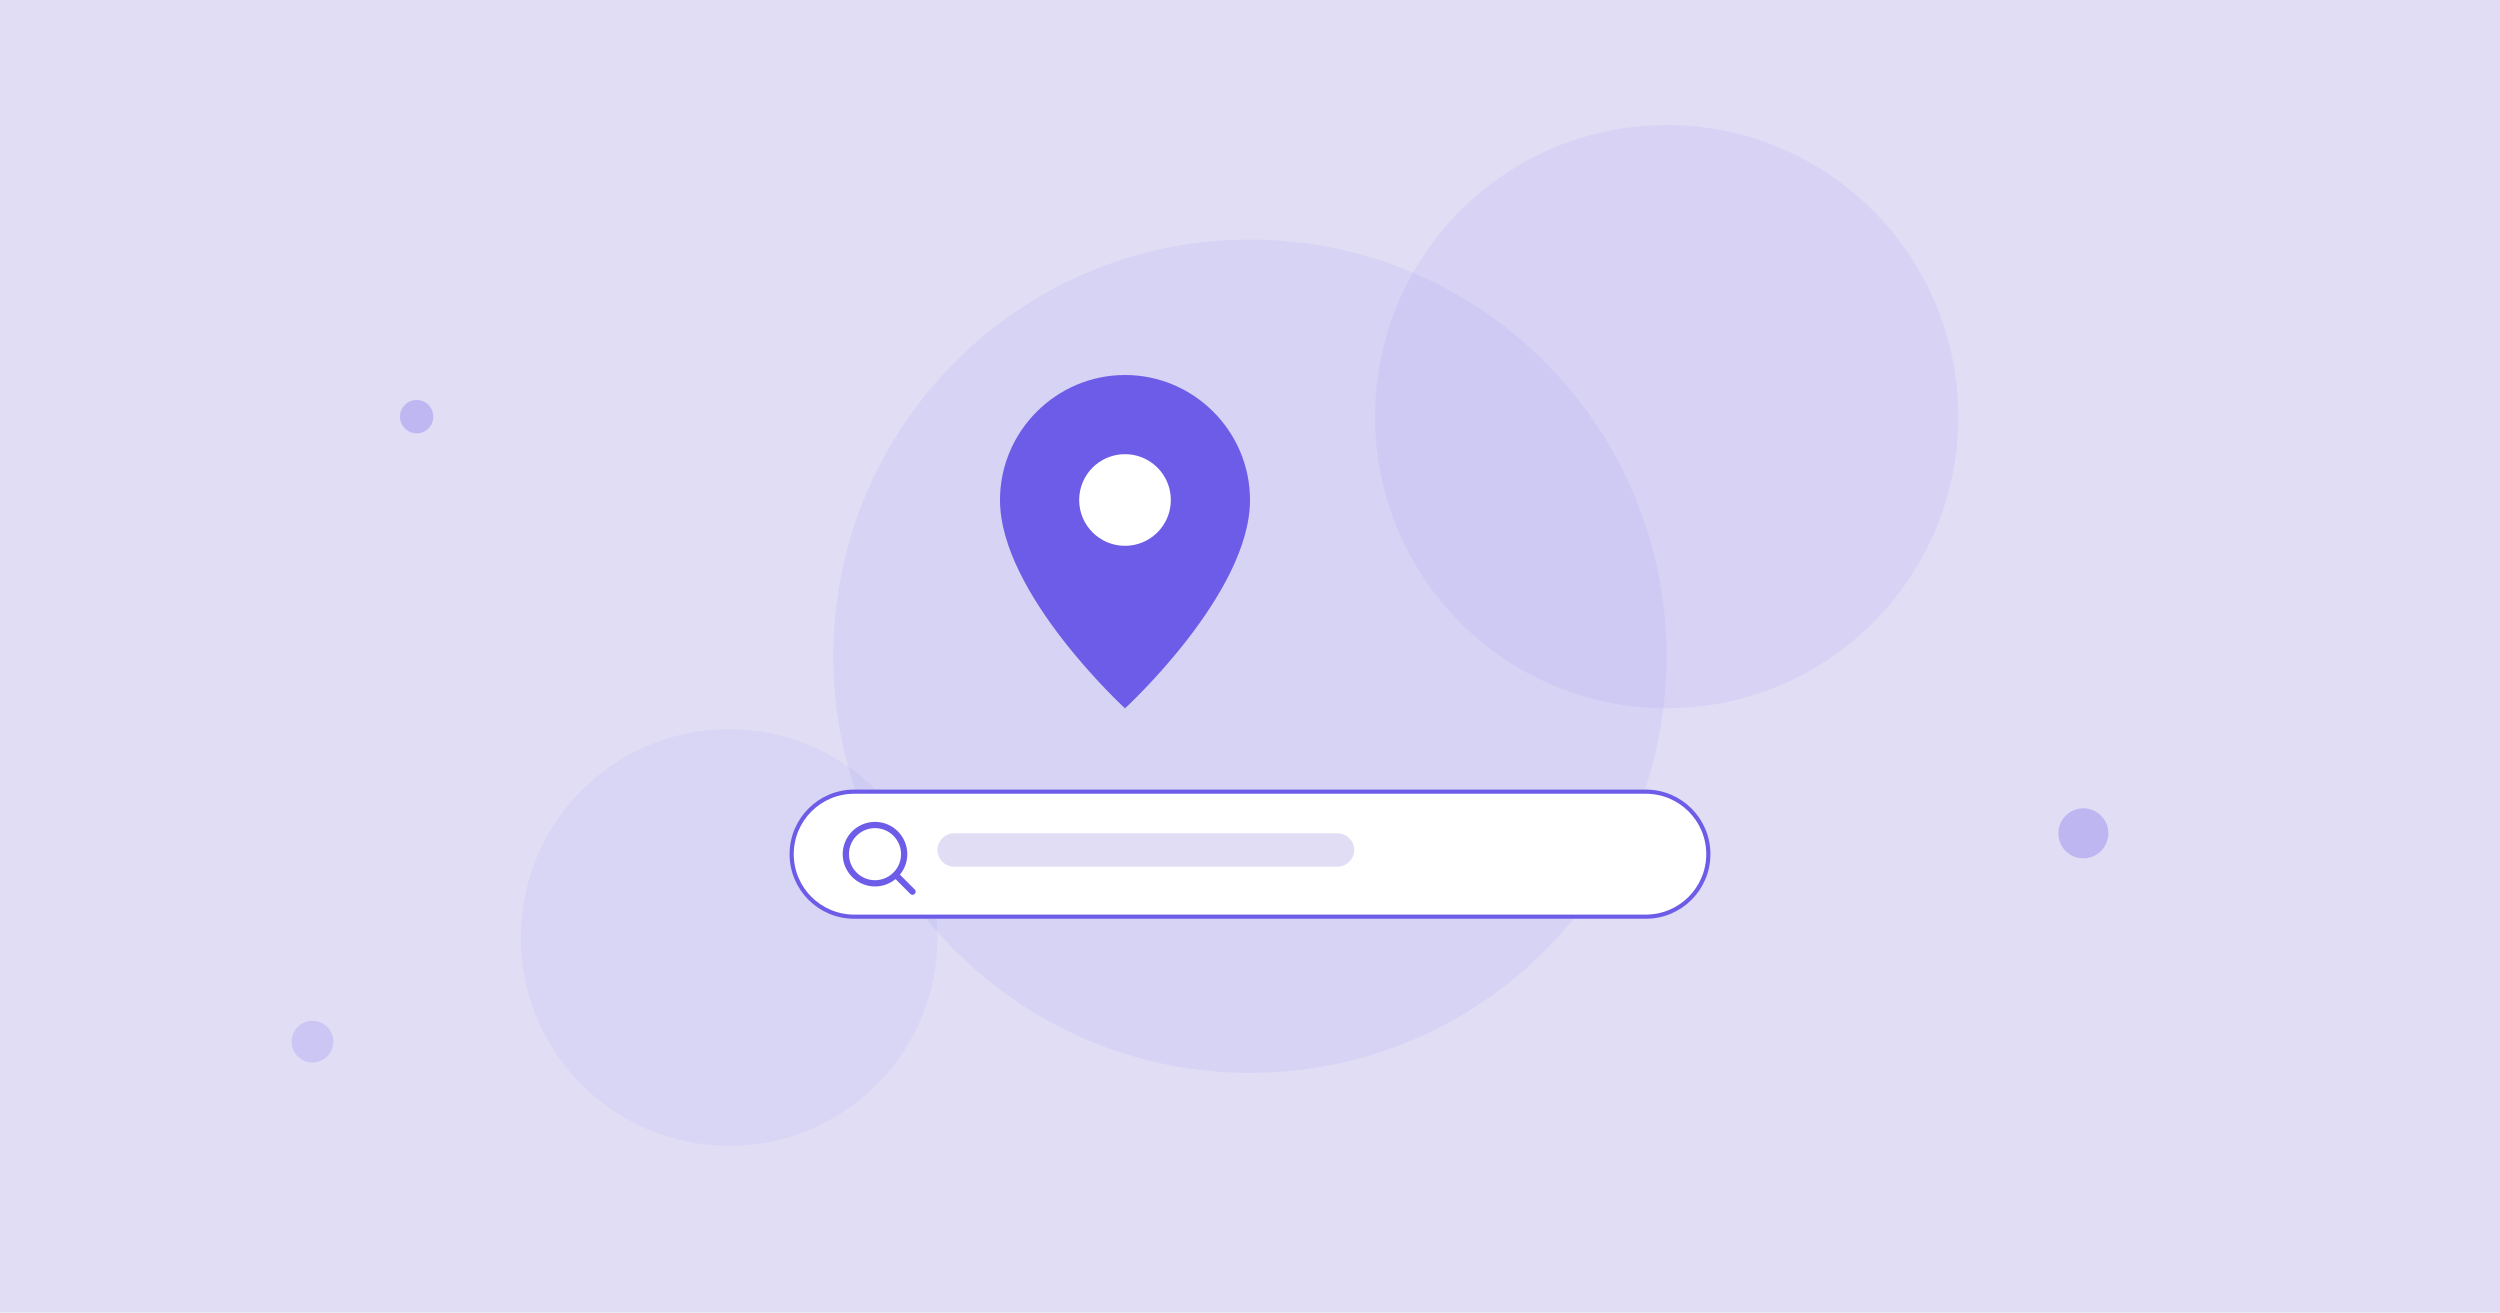
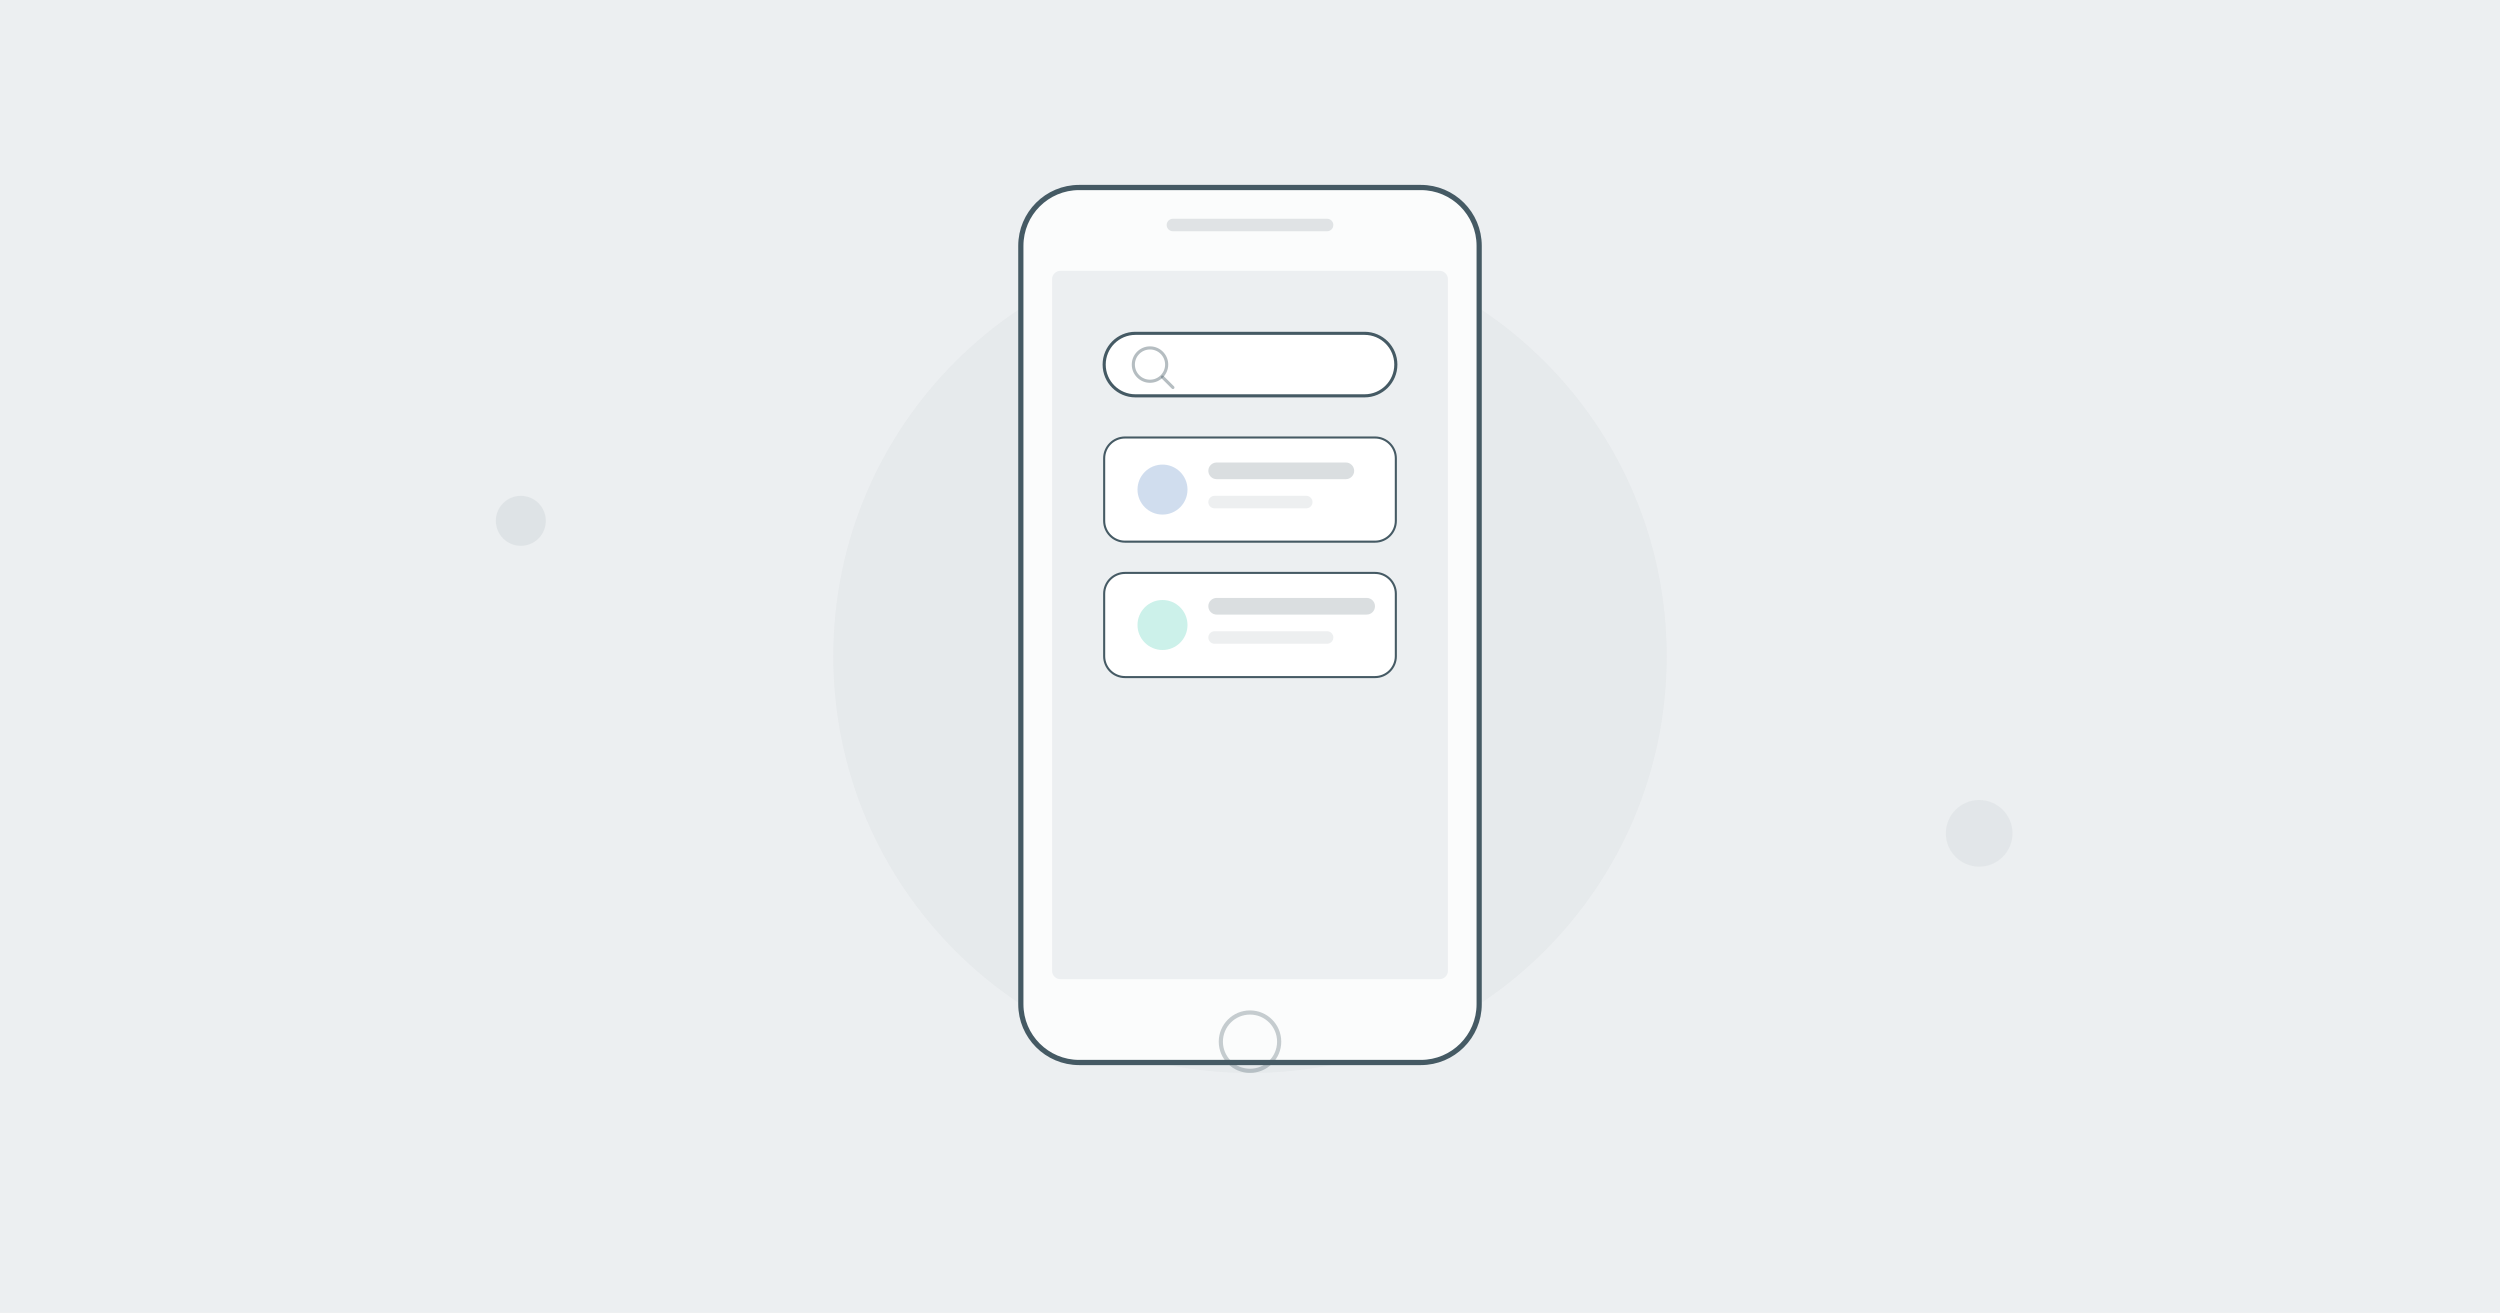
<svg xmlns="http://www.w3.org/2000/svg" viewBox="0 0 1200 630" fill="none">
-   <rect width="1200" height="630" fill="#e0ddf5" />
-   <circle cx="600" cy="315" r="200" fill="#6c5ce7" opacity="0.08" />
-   <circle cx="800" cy="200" r="140" fill="#8b7eeb" opacity="0.1" />
-   <circle cx="350" cy="450" r="100" fill="#6c5ce7" opacity="0.06" />
-   <g transform="translate(480,180)">
-     <path d="M60 0C27 0 0 27 0 60c0 45 60 100 60 100s60-55 60-100c0-33-27-60-60-60z" fill="#6c5ce7" />
-     <circle cx="60" cy="60" r="22" fill="white" />
-   </g>
-   <rect x="380" y="380" width="440" height="60" rx="30" fill="white" stroke="#6c5ce7" stroke-width="2" />
-   <circle cx="420" cy="410" r="14" fill="none" stroke="#6c5ce7" stroke-width="3" />
-   <line x1="430" y1="420" x2="438" y2="428" stroke="#6c5ce7" stroke-width="3" stroke-linecap="round" />
-   <rect x="450" y="400" width="200" height="16" rx="8" fill="#e0ddf5" />
-   <circle cx="200" cy="200" r="8" fill="#8b7eeb" opacity="0.4" />
-   <circle cx="1000" cy="400" r="12" fill="#6c5ce7" opacity="0.3" />
-   <circle cx="150" cy="500" r="10" fill="#8b7eeb" opacity="0.25" />
+   <rect width="1200" height="630" fill="#eceff1" />
+   <circle cx="600" cy="315" r="200" fill="#455a64" opacity="0.04" />
+   <rect x="490" y="90" width="220" height="420" rx="28" fill="white" stroke="#455a64" stroke-width="2.5" />
+   <rect x="490" y="90" width="220" height="420" rx="28" fill="#455a64" opacity="0.02" />
+   <rect x="505" y="130" width="190" height="340" rx="4" fill="#eceff1" />
+   <circle cx="600" cy="500" r="14" fill="none" stroke="#455a64" stroke-width="2" opacity="0.3" />
+   <rect x="560" y="105" width="80" height="6" rx="3" fill="#455a64" opacity="0.15" />
+   <rect x="530" y="160" width="140" height="30" rx="15" fill="white" stroke="#455a64" stroke-width="1.5" />
+   <circle cx="552" cy="175" r="8" fill="none" stroke="#455a64" stroke-width="1.5" opacity="0.4" />
+   <line x1="558" y1="181" x2="563" y2="186" stroke="#455a64" stroke-width="1.5" opacity="0.4" stroke-linecap="round" />
+   <rect x="530" y="210" width="140" height="50" rx="10" fill="white" stroke="#455a64" stroke-width="1" />
+   <circle cx="558" cy="235" r="12" fill="#1556ac" opacity="0.2" />
+   <rect x="580" y="222" width="70" height="8" rx="4" fill="#455a64" opacity="0.2" />
+   <rect x="580" y="238" width="50" height="6" rx="3" fill="#455a64" opacity="0.1" />
+   <rect x="530" y="275" width="140" height="50" rx="10" fill="white" stroke="#455a64" stroke-width="1" />
+   <circle cx="558" cy="300" r="12" fill="#00b894" opacity="0.2" />
+   <rect x="580" y="287" width="80" height="8" rx="4" fill="#455a64" opacity="0.2" />
+   <rect x="580" y="303" width="60" height="6" rx="3" fill="#455a64" opacity="0.1" />
+   <circle cx="250" cy="250" r="12" fill="#455a64" opacity="0.08" />
+   <circle cx="950" cy="400" r="16" fill="#455a64" opacity="0.06" />
</svg>
